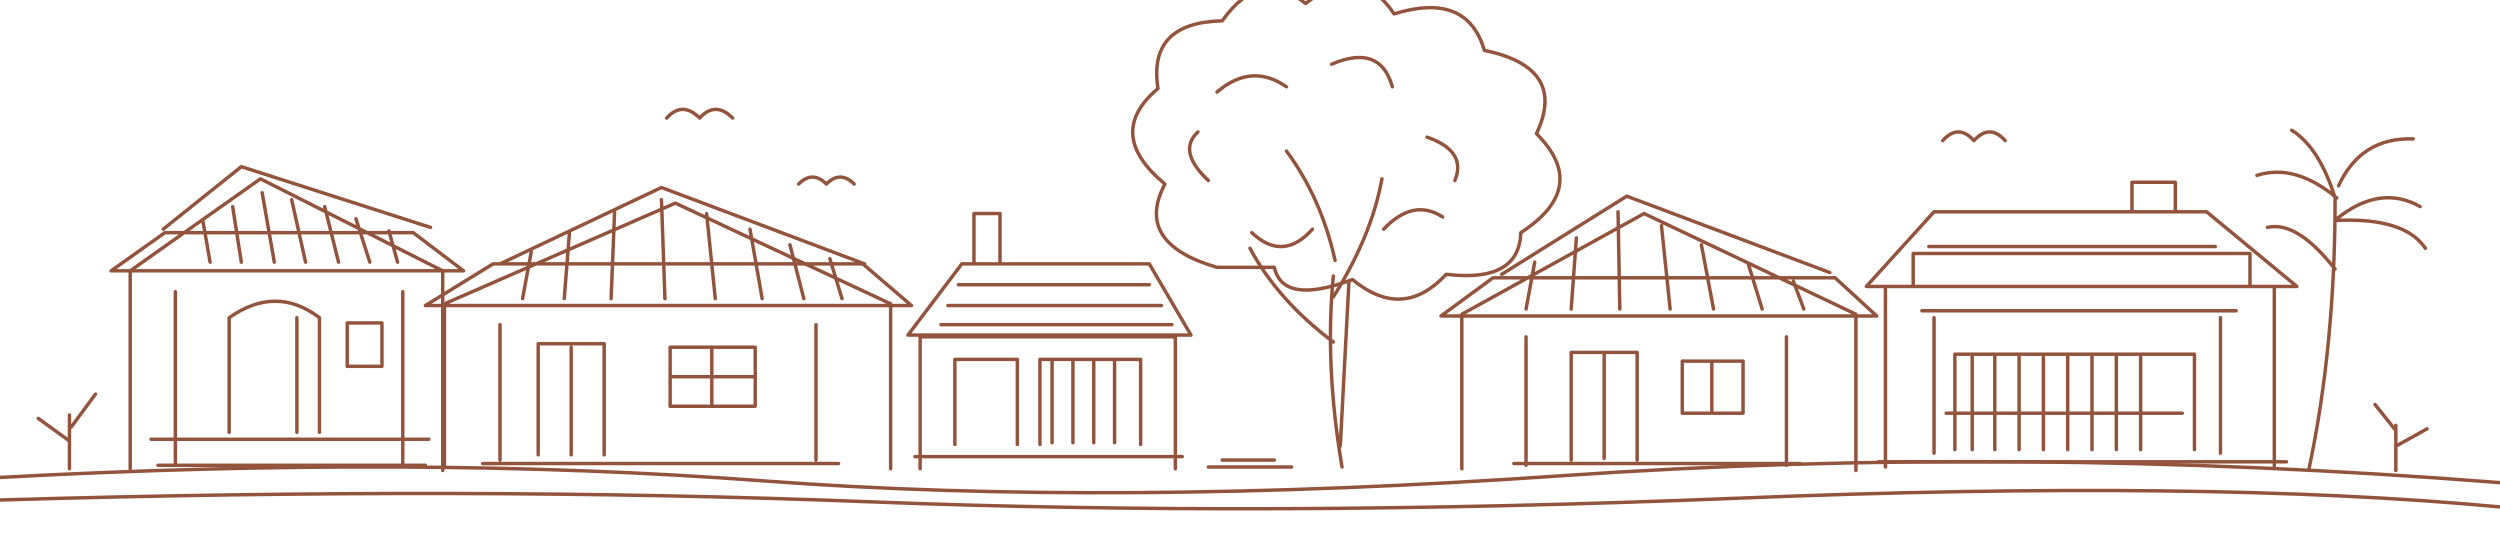
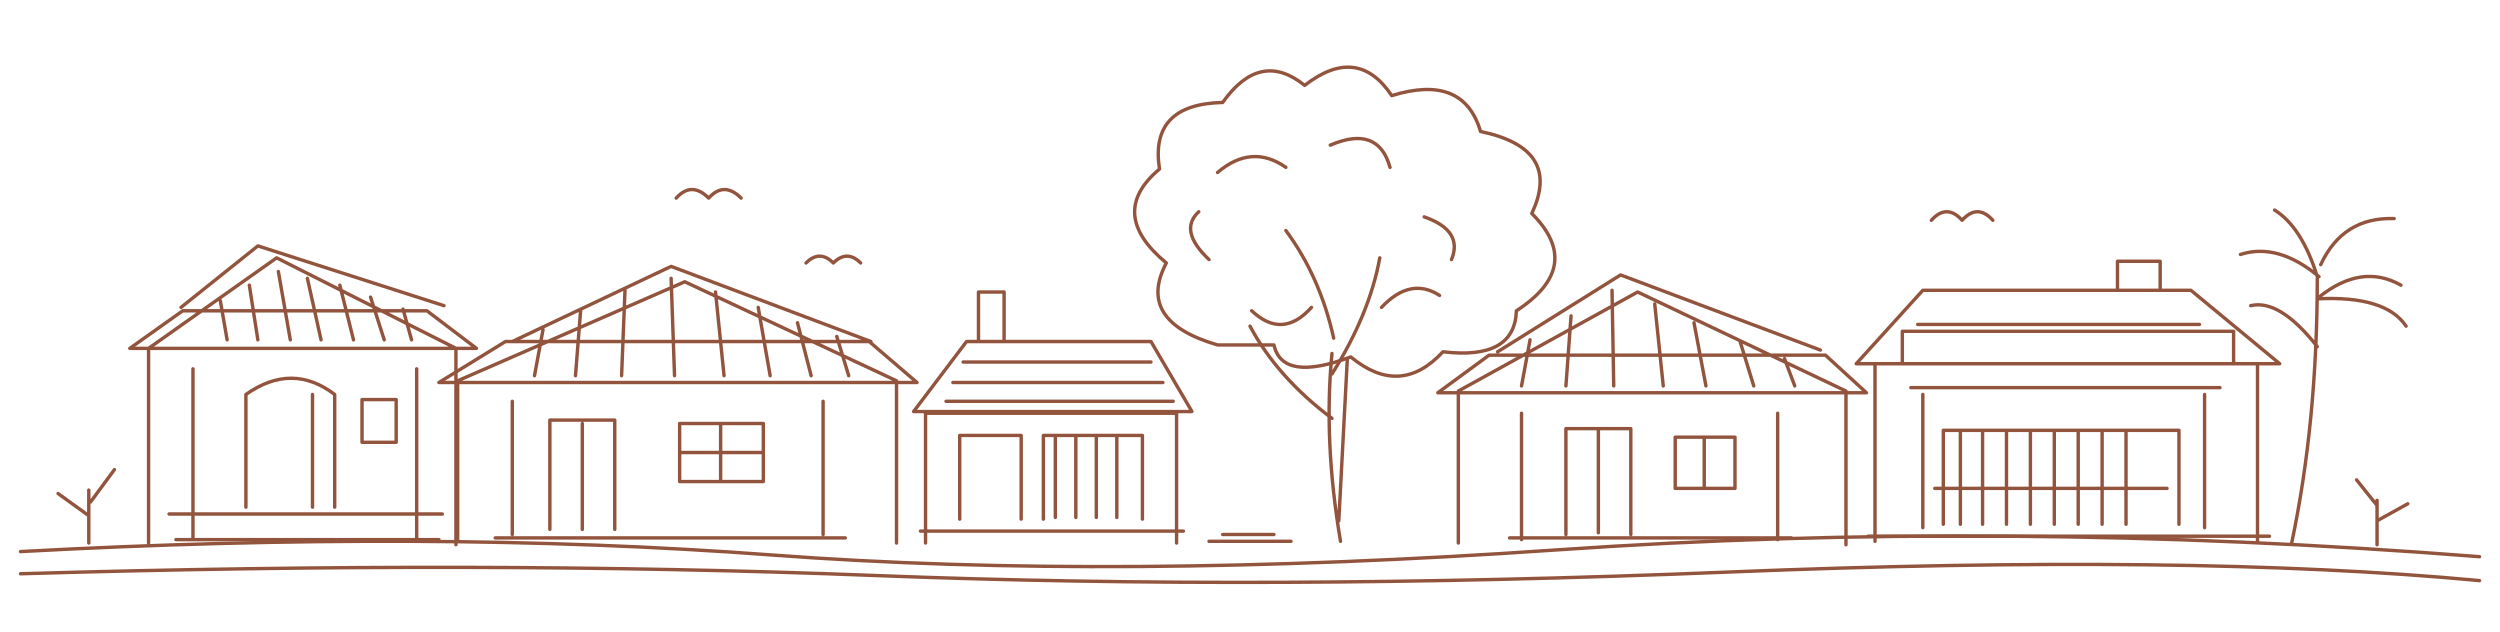
- <svg xmlns="http://www.w3.org/2000/svg" viewBox="0 0 1440 310" fill="none" stroke="#77290d" stroke-width="2" stroke-linecap="round" stroke-linejoin="round">
+ <svg xmlns="http://www.w3.org/2000/svg" viewBox="-12 -48 1464 370" fill="none" stroke="#77290d" stroke-width="2" stroke-linecap="round" stroke-linejoin="round">
  <g opacity=".8">
    <path d="M0 275Q240 262 440 277T900 274T1440 278M0 288Q270 280 500 289T1000 287T1440 292" />
    <path d="M75 270V156l75-53 105 53v115M64 156h203l-29-22H95l-31 22ZM94 132l45-36 109 35M101 168v99m131-99v100M91 268h154M87 253h160M132 249v-66q27-19 52 0v66m-13 0v-66M200 186h20v25h-20zM117 128l4 23m13-32 5 32m12-40 7 40m10-36 8 36m11-32 8 32m10-25 8 25m11-18 5 18" />
    <path d="M256 269V175l133-58 124 58v95M245 176h280l-28-24H284l-39 24ZM288 152l93-44 117 44M288 187v78m182-78v78M278 267h205M310 262v-64h38v64m-19-62v62M386 200h49v34h-49zm24 0v34m-24-17h49M306 145l-5 27m27-38-3 38m29-50-2 50m29-57 2 57m24-49 5 49m20-40 7 40m16-31 8 31m15-23 7 23" />
    <path d="M530 270V194h147v76M523 193l31-41h108l24 41H523Zm29-29h110m-116 12h123m-127 11h133M550 256v-49h36v49m13 0v-49h58v49m-51-48v47m12-47v47m12-47v47m12-47v47M527 263h154M561 151v-28h15v28" />
    <path d="M773 269q-10-59-5-110m0 38q-32-24-48-54m48 28q22-35 28-68m-27 47q-8-36-28-63m31 170 5-95" />
    <path d="M701 154q-48-14-30-48-35-29-4-55-6-38 37-39 22-31 48-10 31-24 51 6 42-13 52 21 48 10 30 48 31 31-9 57-1 29-43 24-25 27-54 3-40 15-45-7Z" />
    <path d="M701 53q20-17 40-3m-45 54q-18-17-6-28m77-39q28-12 35 13m20 29q23 8 16 25m-117 30q18 17 35-2m41 0q17-18 34-7" />
    <path d="M842 270V181l105-58 122 58v90M830 182h251l-24-22H860l-30 22Zm35-24 72-45 117 44M879 194v74m150-74v74M872 267h165m-132-2v-62h38v62m-19-61v60m45-56h35v30h-35zm17 0v30M884 151l-5 27m29-41-3 41m27-56 1 56m24-48 5 48m18-37 7 37m20-26 8 26m18-16 6 16" />
    <path d="M1086 269V165h224v104M1075 165l39-43h157l52 43h-248ZM1102 164v-18h194v18m-185-22h165m-48-20v-17h25v17M1107 179h181m-174 4v78m165-78v78m-153-2v-55h138v55m-128-54v54m13-54v54m14-54v54m14-54v54m14-54v54m14-54v54m14-54v54m14-54v54m-112-21h136M1082 266h235" />
    <path d="M1330 270q15-71 15-155m0 40q-22-28-39-24m40-5q25-20 48-7m-48-5q-24-20-46-13m47 6q13-28 43-27m-45 34q-9-29-25-39m25 52q40-2 52 16" />
    <path d="M40 270v-31m0 15-18-13m19 5 14-19M1380 271v-26m0 12 18-10m-18 1-12-15M696 269h48m-40-4h30" />
    <path d="M384 68q9-10 19 0 9-10 19 0m697 13q9-10 18 0 9-10 18 0m-695 25q8-8 16 0 8-8 16 0" />
  </g>
</svg>
